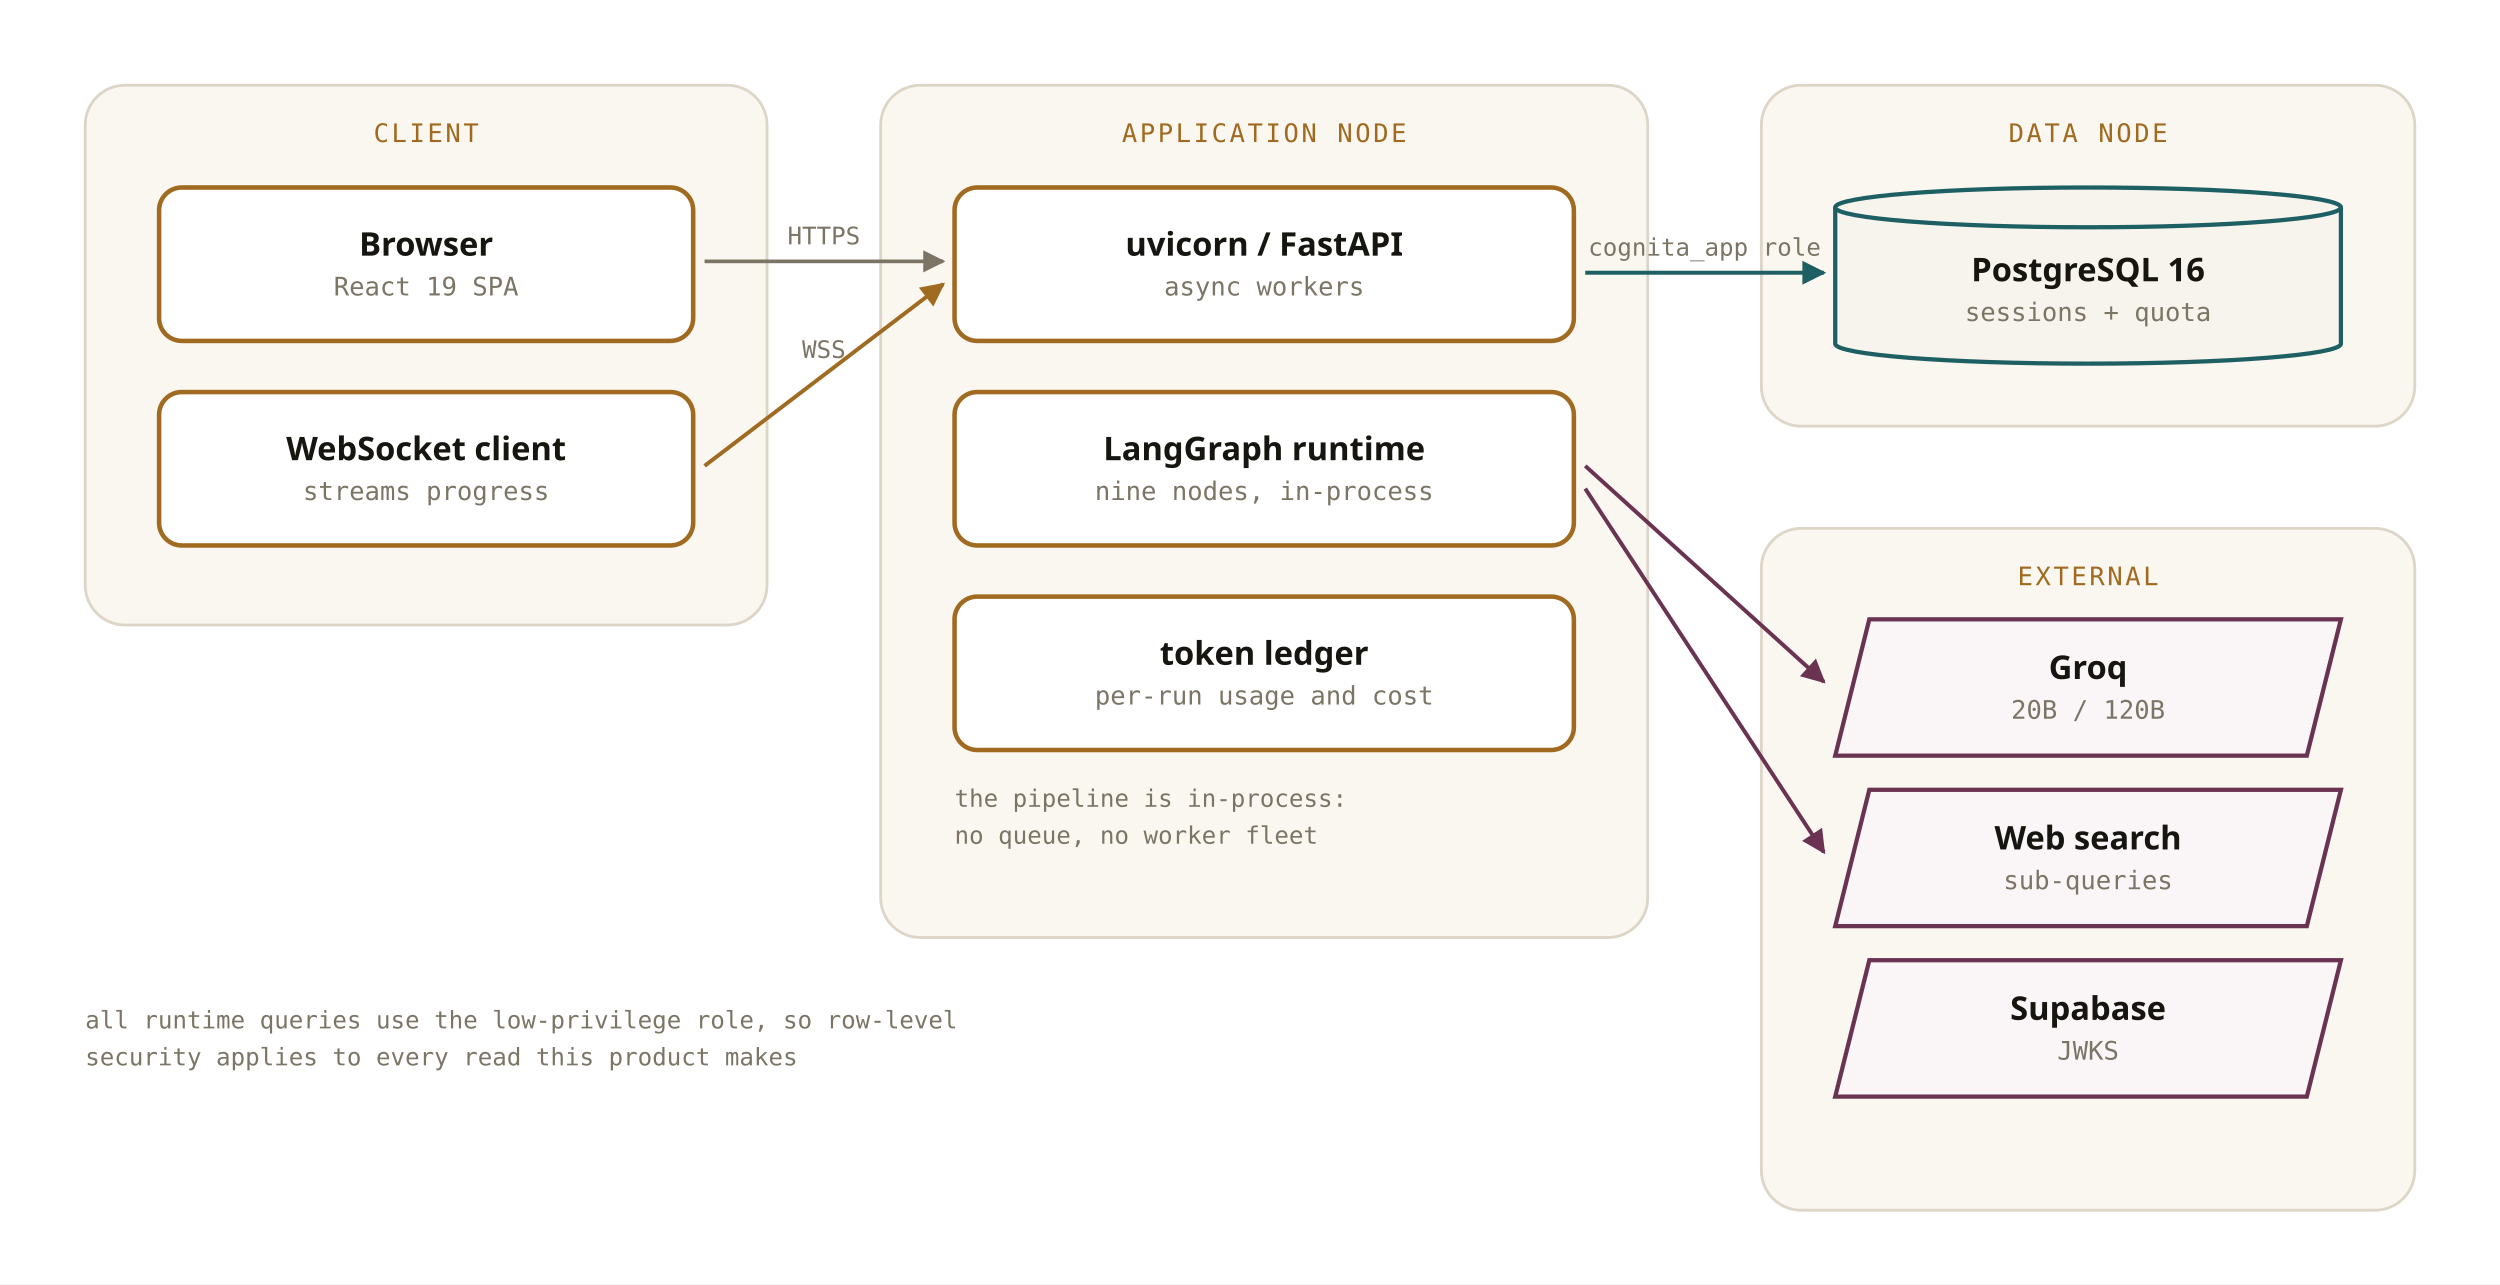
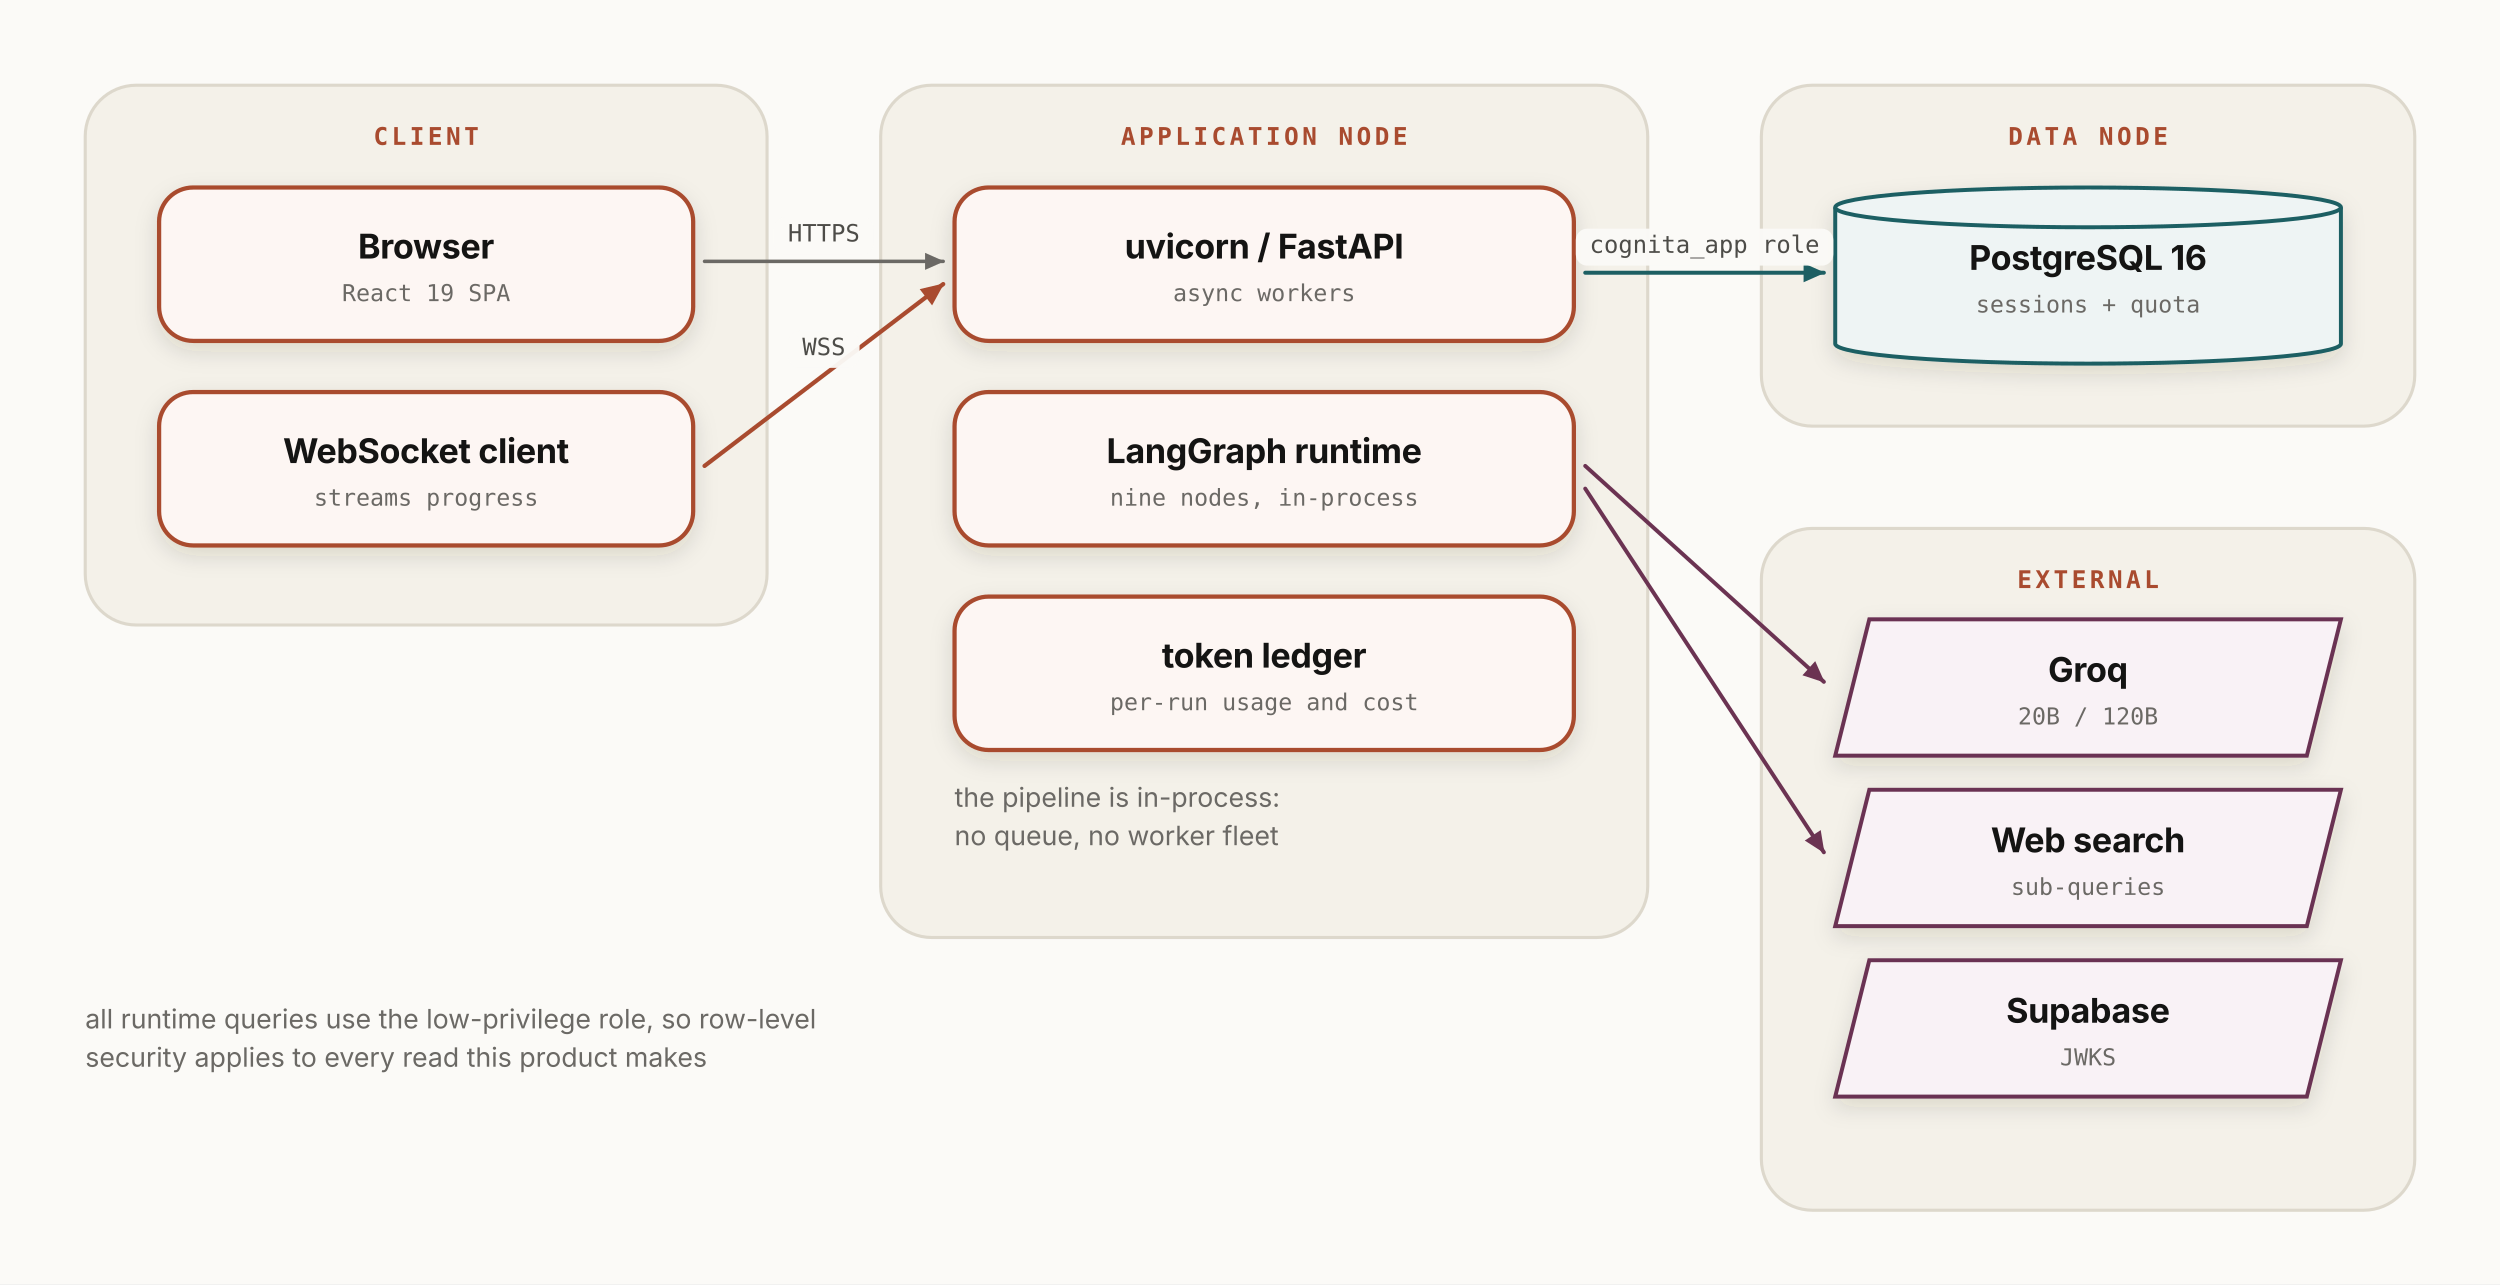
<svg xmlns="http://www.w3.org/2000/svg" viewBox="0 0 880 452" width="880" height="452" role="img">
+   <rect width="880" height="452" fill="#fbfaf7" />
  <defs>
-     <marker id="a" viewBox="0 0 10 10" refX="9" refY="5" markerWidth="6" markerHeight="6" orient="auto">
-       <path d="M0,0 L10,5 L0,10 z" fill="#7c7566" />
+     <marker id="ar-n" viewBox="0 0 10 10" refX="8.5" refY="5" markerWidth="6" markerHeight="6" orient="auto-start-reverse">
+       <path d="M0,1 L9,5 L0,9 z" fill="#6b6965" />
    </marker>
-     <marker id="ab" viewBox="0 0 10 10" refX="9" refY="5" markerWidth="6" markerHeight="6" orient="auto">
-       <path d="M0,0 L10,5 L0,10 z" fill="#a06b21" />
+     <marker id="ar-a" viewBox="0 0 10 10" refX="8.5" refY="5" markerWidth="6" markerHeight="6" orient="auto-start-reverse">
+       <path d="M0,1 L9,5 L0,9 z" fill="#a94b2f" />
    </marker>
-     <marker id="at" viewBox="0 0 10 10" refX="9" refY="5" markerWidth="6" markerHeight="6" orient="auto">
-       <path d="M0,0 L10,5 L0,10 z" fill="#1d5f63" />
+     <marker id="ar-t" viewBox="0 0 10 10" refX="8.5" refY="5" markerWidth="6" markerHeight="6" orient="auto-start-reverse">
+       <path d="M0,1 L9,5 L0,9 z" fill="#1d5f63" />
    </marker>
-     <marker id="ap" viewBox="0 0 10 10" refX="9" refY="5" markerWidth="6" markerHeight="6" orient="auto">
-       <path d="M0,0 L10,5 L0,10 z" fill="#6b3352" />
+     <marker id="ar-p" viewBox="0 0 10 10" refX="8.5" refY="5" markerWidth="6" markerHeight="6" orient="auto-start-reverse">
+       <path d="M0,1 L9,5 L0,9 z" fill="#6b3352" />
    </marker>
-     <marker id="open" viewBox="0 0 10 10" refX="9" refY="5" markerWidth="7" markerHeight="7" orient="auto">
-       <path d="M0,0 L10,5 L0,10" fill="none" stroke="#7c7566" stroke-width="1.4" />
+     <marker id="ar-g" viewBox="0 0 10 10" refX="8.5" refY="5" markerWidth="6" markerHeight="6" orient="auto-start-reverse">
+       <path d="M0,1 L9,5 L0,9 z" fill="#2f7d55" />
    </marker>
+     <marker id="ar-r" viewBox="0 0 10 10" refX="8.5" refY="5" markerWidth="6" markerHeight="6" orient="auto-start-reverse">
+       <path d="M0,1 L9,5 L0,9 z" fill="#b3402f" />
+     </marker>
+     <filter id="card" x="-25%" y="-25%" width="150%" height="170%">
+       <feDropShadow dx="0" dy="3" stdDeviation="4" flood-color="#3c3226" flood-opacity="0.13" />
+     </filter>
+     <filter id="lift" x="-25%" y="-25%" width="150%" height="170%">
+       <feDropShadow dx="0" dy="1" stdDeviation="1.6" flood-color="#3c3226" flood-opacity="0.10" />
+     </filter>
  </defs>
  <style>
-   .t  { font-family:'Plus Jakarta Sans',sans-serif; font-size:11.5px; fill:#16150f; font-weight:600 }
-   .tc { font-family:'Plus Jakarta Sans',sans-serif; font-size:11.5px; fill:#16150f; font-weight:600; text-anchor:middle }
-   .s  { font-family:'JetBrains Mono',monospace; font-size:9px; fill:#7c7566 }
-   .sc { font-family:'JetBrains Mono',monospace; font-size:9px; fill:#7c7566; text-anchor:middle }
-   .lb { font-family:'JetBrains Mono',monospace; font-size:8.5px; fill:#7c7566 }
-   .lbc{ font-family:'JetBrains Mono',monospace; font-size:8.5px; fill:#7c7566; text-anchor:middle }
-   .cap{ font-family:'JetBrains Mono',monospace; font-size:9px; letter-spacing:.1em; text-anchor:middle }
-   .ln { stroke:#7c7566; stroke-width:1.3; fill:none; marker-end:url(#a) }
-   .lnb{ stroke:#a06b21; stroke-width:1.4; fill:none; marker-end:url(#ab) }
-   .lnt{ stroke:#1d5f63; stroke-width:1.4; fill:none; marker-end:url(#at) }
-   .lnp{ stroke:#6b3352; stroke-width:1.4; fill:none; marker-end:url(#ap) }
-   .dash{ stroke-dasharray:4 3 }
-   .proc{ fill:#fff; stroke:#a06b21; stroke-width:1.6 }
-   .store{ fill:#f7f4ed; stroke:#1d5f63; stroke-width:1.5 }
-   .ext { fill:#faf6f8; stroke:#6b3352; stroke-width:1.5 }
-   .band{ fill:#faf7f1; stroke:#ddd6c8; stroke-width:1 }
-   .ok  { fill:#eef5f1; stroke:#1f6b4a; stroke-width:1.6 }
-   .bad { fill:#fbf0ef; stroke:#9c2f26; stroke-width:1.6 }
+  .ttl { font-family:'Plus Jakarta Sans',-apple-system,BlinkMacSystemFont,sans-serif; font-size:12px; font-weight:700; fill:#141413;
+         letter-spacing:-.01em; text-anchor:middle }
+  .sub { font-family:'JetBrains Mono',Menlo,Consolas,monospace; font-size:8.2px; fill:#6b6965; text-anchor:middle }
+  .lbl { font-family:'JetBrains Mono',Menlo,Consolas,monospace; font-size:8.4px; fill:#4d4c48 }
+  .lblc{ font-family:'JetBrains Mono',Menlo,Consolas,monospace; font-size:8.4px; fill:#4d4c48; text-anchor:middle }
+  .eyb { font-family:'JetBrains Mono',Menlo,Consolas,monospace; font-size:8.6px; font-weight:600; letter-spacing:.14em }
+  .idx { font-family:'JetBrains Mono',Menlo,Consolas,monospace; font-size:8px; font-weight:600; text-anchor:middle }
+  .note{ font-family:'Plus Jakarta Sans',-apple-system,BlinkMacSystemFont,sans-serif; font-size:9.4px; fill:#6b6965 }
+  .ln  { fill:none; stroke:#6b6965; stroke-width:1.25; stroke-linecap:round;
+         marker-end:url(#ar-n) }
+  .lna { fill:none; stroke:#a94b2f; stroke-width:1.5; stroke-linecap:round;
+         marker-end:url(#ar-a) }
+  .lnt { fill:none; stroke:#1d5f63; stroke-width:1.4; stroke-linecap:round;
+         marker-end:url(#ar-t) }
+  .lnp { fill:none; stroke:#6b3352; stroke-width:1.4; stroke-linecap:round;
+         marker-end:url(#ar-p) }
+  .dash{ stroke-dasharray:5 4; stroke-opacity:.85 }
</style>
-   <rect width="880" height="452" fill="#ffffff" />
-   <rect class="band" x="30" y="30" width="240" height="190" rx="14" />
-   <text class="cap" x="150.0" y="50" fill="#a06b21">CLIENT</text>
-   <rect class="proc" x="56" y="66" width="188" height="54" rx="8" />
-   <text class="tc" x="150.0" y="90.0">Browser</text>
-   <text class="sc" x="150.0" y="104.0">React 19 SPA</text>
-   <rect class="proc" x="56" y="138" width="188" height="54" rx="8" />
-   <text class="tc" x="150.0" y="162.0">WebSocket client</text>
-   <text class="sc" x="150.0" y="176.0">streams progress</text>
-   <rect class="band" x="310" y="30" width="270" height="300" rx="14" />
-   <text class="cap" x="445.0" y="50" fill="#a06b21">APPLICATION NODE</text>
-   <rect class="proc" x="336" y="66" width="218" height="54" rx="8" />
-   <text class="tc" x="445.0" y="90.0">uvicorn / FastAPI</text>
-   <text class="sc" x="445.0" y="104.0">async workers</text>
-   <rect class="proc" x="336" y="138" width="218" height="54" rx="8" />
-   <text class="tc" x="445.0" y="162.0">LangGraph runtime</text>
-   <text class="sc" x="445.0" y="176.0">nine nodes, in-process</text>
-   <rect class="proc" x="336" y="210" width="218" height="54" rx="8" />
-   <text class="tc" x="445.0" y="234.0">token ledger</text>
-   <text class="sc" x="445.0" y="248.0">per-run usage and cost</text>
-   <text class="lb" x="336" y="284" fill="#7c7566">the pipeline is in-process:</text>
-   <text class="lb" x="336" y="297" fill="#7c7566">no queue, no worker fleet</text>
-   <rect class="band" x="620" y="30" width="230" height="120" rx="14" />
-   <text class="cap" x="735.0" y="50" fill="#a06b21">DATA NODE</text>
-   <path class="store" d="M646,73 a89.0,7 0 0,1 178,0 v48 a89.0,7 0 0,1 -178,0 z" />
-   <path d="M646,73 a89.0,7 0 0,0 178,0" fill="none" stroke="#1d5f63" stroke-width="1.5" />
-   <text class="tc" x="735.0" y="99.0">PostgreSQL 16</text>
-   <text class="sc" x="735.0" y="113.0">sessions + quota</text>
-   <rect class="band" x="620" y="186" width="230" height="240" rx="14" />
-   <text class="cap" x="735.0" y="206" fill="#a06b21">EXTERNAL</text>
-   <path class="ext" d="M658,218 L824,218 L812,266 L646,266 z" />
-   <text class="tc" x="735.0" y="239.0">Groq</text>
-   <text class="sc" x="735.0" y="253.0">20B / 120B</text>
-   <path class="ext" d="M658,278 L824,278 L812,326 L646,326 z" />
-   <text class="tc" x="735.0" y="299.0">Web search</text>
-   <text class="sc" x="735.0" y="313.0">sub-queries</text>
-   <path class="ext" d="M658,338 L824,338 L812,386 L646,386 z" />
-   <text class="tc" x="735.0" y="359.0">Supabase</text>
-   <text class="sc" x="735.0" y="373.0">JWKS</text>
+   <rect x="30" y="30" width="240" height="190" rx="18" fill="#f4f1e9" stroke="#ddd8cc" stroke-width="1.1" />
+   <text class="eyb" x="150.0" y="51" text-anchor="middle" fill="#a94b2f">CLIENT</text>
+   <rect x="56" y="66" width="188" height="54" rx="12" fill="#fdf6f3" stroke="#a94b2f" stroke-width="1.5" filter="url(#card)" />
+   <text class="ttl" x="150.0" y="91.0">Browser</text>
+   <text class="sub" x="150.0" y="106.0">React 19 SPA</text>
+   <rect x="56" y="138" width="188" height="54" rx="12" fill="#fdf6f3" stroke="#a94b2f" stroke-width="1.5" filter="url(#card)" />
+   <text class="ttl" x="150.0" y="163.0">WebSocket client</text>
+   <text class="sub" x="150.0" y="178.0">streams progress</text>
+   <rect x="310" y="30" width="270" height="300" rx="18" fill="#f4f1e9" stroke="#ddd8cc" stroke-width="1.1" />
+   <text class="eyb" x="445.0" y="51" text-anchor="middle" fill="#a94b2f">APPLICATION NODE</text>
+   <rect x="336" y="66" width="218" height="54" rx="12" fill="#fdf6f3" stroke="#a94b2f" stroke-width="1.5" filter="url(#card)" />
+   <text class="ttl" x="445.0" y="91.0">uvicorn / FastAPI</text>
+   <text class="sub" x="445.0" y="106.0">async workers</text>
+   <rect x="336" y="138" width="218" height="54" rx="12" fill="#fdf6f3" stroke="#a94b2f" stroke-width="1.5" filter="url(#card)" />
+   <text class="ttl" x="445.0" y="163.0">LangGraph runtime</text>
+   <text class="sub" x="445.0" y="178.0">nine nodes, in-process</text>
+   <rect x="336" y="210" width="218" height="54" rx="12" fill="#fdf6f3" stroke="#a94b2f" stroke-width="1.5" filter="url(#card)" />
+   <text class="ttl" x="445.0" y="235.0">token ledger</text>
+   <text class="sub" x="445.0" y="250.0">per-run usage and cost</text>
+   <text class="note" x="336" y="284.0" fill="#6b6965">the pipeline is in-process:</text>
+   <text class="note" x="336" y="297.5" fill="#6b6965">no queue, no worker fleet</text>
+   <rect x="620" y="30" width="230" height="120" rx="18" fill="#f4f1e9" stroke="#ddd8cc" stroke-width="1.1" />
+   <text class="eyb" x="735.0" y="51" text-anchor="middle" fill="#a94b2f">DATA NODE</text>
+   <g filter="url(#card)">
+     <path d="M646,73 a89.0,7 0 0,1 178,0 v48 a89.0,7 0 0,1 -178,0 z" fill="#eef4f4" stroke="#1d5f63" stroke-width="1.4" />
+     <path d="M646,73 a89.0,7 0 0,0 178,0" fill="none" stroke="#1d5f63" stroke-width="1.4" />
+   </g>
+   <text class="ttl" x="735.0" y="95.0">PostgreSQL 16</text>
+   <text class="sub" x="735.0" y="110.0">sessions + quota</text>
+   <rect x="620" y="186" width="230" height="240" rx="18" fill="#f4f1e9" stroke="#ddd8cc" stroke-width="1.1" />
+   <text class="eyb" x="735.0" y="207" text-anchor="middle" fill="#a94b2f">EXTERNAL</text>
+   <path d="M658,218 L824,218 L812,266 L646,266 z" fill="#f9f2f6" stroke="#6b3352" stroke-width="1.4" filter="url(#card)" />
+   <text class="ttl" x="735.0" y="240.0">Groq</text>
+   <text class="sub" x="735.0" y="255.0">20B / 120B</text>
+   <path d="M658,278 L824,278 L812,326 L646,326 z" fill="#f9f2f6" stroke="#6b3352" stroke-width="1.4" filter="url(#card)" />
+   <text class="ttl" x="735.0" y="300.0">Web search</text>
+   <text class="sub" x="735.0" y="315.0">sub-queries</text>
+   <path d="M658,338 L824,338 L812,386 L646,386 z" fill="#f9f2f6" stroke="#6b3352" stroke-width="1.4" filter="url(#card)" />
+   <text class="ttl" x="735.0" y="360.0">Supabase</text>
+   <text class="sub" x="735.0" y="375.0">JWKS</text>
  <path class="ln" d="M248,92 L332,92" />
-   <text class="lbc" x="290.0" y="86.0">HTTPS</text>
-   <path class="lnb" d="M248,164 L332,100" />
-   <text class="lbc" x="290.0" y="126.0">WSS</text>
+   <rect x="272.4" y="76.5" width="35.2" height="13" rx="4" fill="#fbfaf7" fill-opacity=".95" />
+   <text class="lblc" x="290.0" y="85.0">HTTPS</text>
+   <path class="lna" d="M248,164 L332,100" />
+   <rect x="277.44" y="116.5" width="25.12" height="13" rx="4" fill="#fbfaf7" fill-opacity=".95" />
+   <text class="lblc" x="290.0" y="125.0">WSS</text>
  <path class="lnt" d="M558,96 L642,96" />
-   <text class="lbc" x="600.0" y="90.0">cognita_app role</text>
+   <rect x="554.68" y="80.5" width="90.64" height="13" rx="4" fill="#fbfaf7" fill-opacity=".95" />
+   <text class="lblc" x="600.0" y="89.0">cognita_app role</text>
  <path class="lnp" d="M558,164 L642,240" />
  <path class="lnp" d="M558,172 L642,300" />
-   <text class="lb" x="30" y="362" fill="#7c7566">all runtime queries use the low-privilege role, so row-level</text>
-   <text class="lb" x="30" y="375" fill="#7c7566">security applies to every read this product makes</text>
+   <text class="note" x="30" y="362.0" fill="#6b6965">all runtime queries use the low-privilege role, so row-level</text>
+   <text class="note" x="30" y="375.5" fill="#6b6965">security applies to every read this product makes</text>
</svg>
